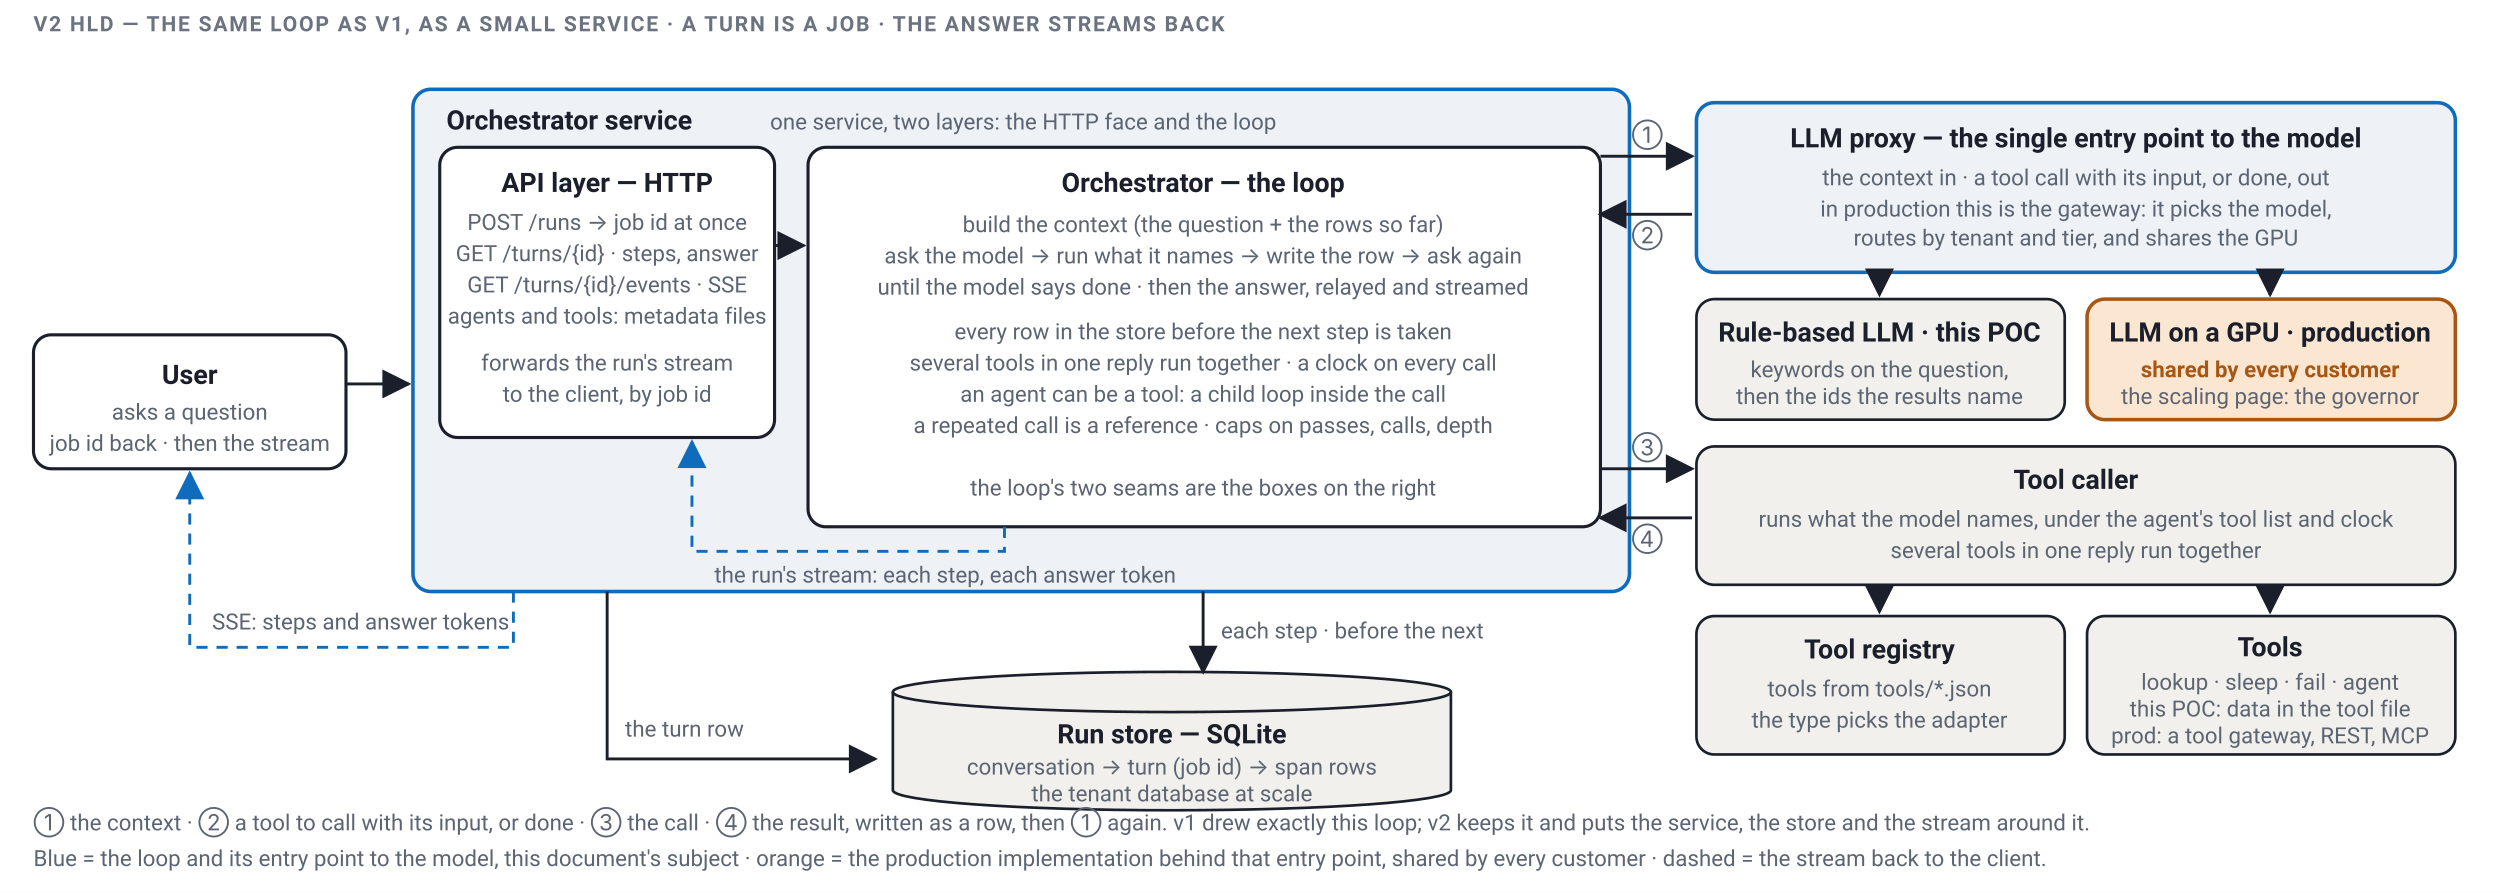
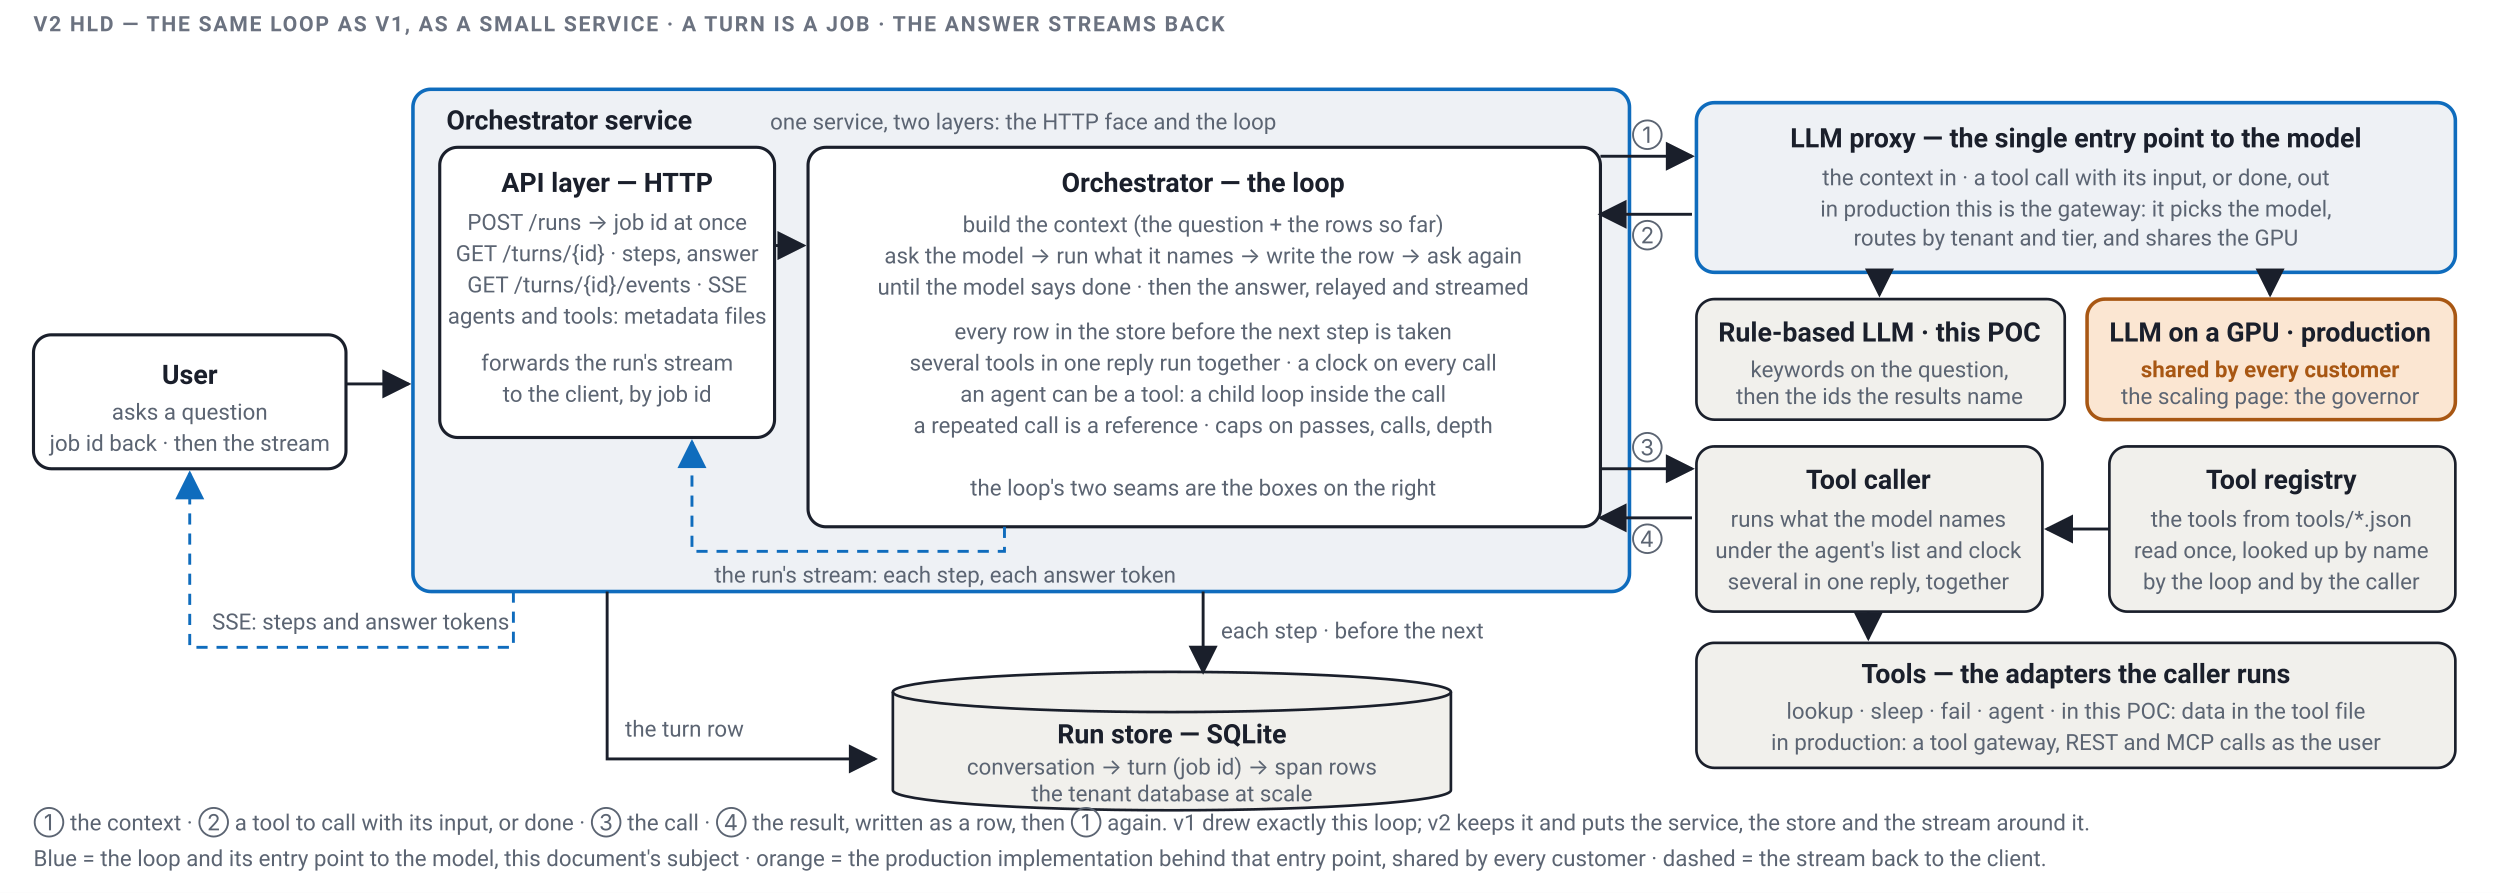
<svg xmlns="http://www.w3.org/2000/svg" viewBox="0 0 1120 400" style="width:100%;max-width:1120px;font-family:-apple-system,Segoe UI,Roboto,sans-serif;font-size:12px">
  <defs>
    <marker id="ah" markerWidth="10" markerHeight="10" refX="9" refY="5" orient="auto">
      <path d="M0,0 L10,5 L0,10 z" fill="#1a1f2b" />
    </marker>
    <marker id="ahb" markerWidth="10" markerHeight="10" refX="9" refY="5" orient="auto">
      <path d="M0,0 L10,5 L0,10 z" fill="#0f6cbd" />
    </marker>
  </defs>
  <style>.b{fill:#fff;stroke:#1a1f2b;stroke-width:1.4;rx:8}.s{fill:#f1f0ec;stroke:#1a1f2b;stroke-width:1.2;rx:8}.o{fill:#eef1f5;stroke:#0f6cbd;stroke-width:1.6;rx:8}.mt{fill:#fbe6d2;stroke:#a85713;stroke-width:1.6;rx:8}.h{fill:#1a1f2b;font-weight:600}.m{fill:#5b6472;font-size:10px}.y{fill:#6b7280;font-size:9.5px;font-weight:700;letter-spacing:.08em}.wm{fill:#a85713;font-size:10px;font-weight:700}.l{stroke:#1a1f2b;stroke-width:1.3;marker-end:url(#ah)}.p{fill:none;stroke:#1a1f2b;stroke-width:1.3;marker-end:url(#ah)}.d{stroke:#0f6cbd;stroke-width:1.3;stroke-dasharray:5 4;marker-end:url(#ahb);fill:none}</style>
  <rect width="1120" height="400" fill="#fff" />
  <text class="y" x="15" y="14">V2 HLD — THE SAME LOOP AS V1, AS A SMALL SERVICE · A TURN IS A JOB · THE ANSWER STREAMS BACK</text>
  <rect class="b" x="15" y="150" width="140" height="60" />
  <text class="h" x="85" y="172" text-anchor="middle">User</text>
  <text class="m" x="85" y="188" text-anchor="middle">asks a question</text>
  <text class="m" x="85" y="202" text-anchor="middle">job id back · then the stream</text>
  <line class="l" x1="155" y1="172" x2="183" y2="172" />
  <rect class="o" x="185" y="40" width="545" height="225" />
  <text class="h" x="200" y="58">Orchestrator service</text>
  <text class="m" x="345" y="58">one service, two layers: the HTTP face and the loop</text>
  <rect class="b" x="197" y="66" width="150" height="130" />
  <text class="h" x="272" y="86" text-anchor="middle">API layer — HTTP</text>
  <text class="m" x="272" y="103" text-anchor="middle">POST /runs → job id at once</text>
  <text class="m" x="272" y="117" text-anchor="middle">GET /turns/{id} · steps, answer</text>
  <text class="m" x="272" y="131" text-anchor="middle">GET /turns/{id}/events · SSE</text>
  <text class="m" x="272" y="145" text-anchor="middle">agents and tools: metadata files</text>
  <text class="m" x="272" y="166" text-anchor="middle">forwards the run's stream</text>
  <text class="m" x="272" y="180" text-anchor="middle">to the client, by job id</text>
  <line class="l" x1="347" y1="110" x2="360" y2="110" />
  <rect class="b" x="362" y="66" width="355" height="170" />
  <text class="h" x="539" y="86" text-anchor="middle">Orchestrator — the loop</text>
  <text class="m" x="539" y="104" text-anchor="middle">build the context (the question + the rows so far)</text>
  <text class="m" x="539" y="118" text-anchor="middle">ask the model → run what it names → write the row → ask again</text>
  <text class="m" x="539" y="132" text-anchor="middle">until the model says done · then the answer, relayed and streamed</text>
  <text class="m" x="539" y="152" text-anchor="middle">every row in the store before the next step is taken</text>
  <text class="m" x="539" y="166" text-anchor="middle">several tools in one reply run together · a clock on every call</text>
  <text class="m" x="539" y="180" text-anchor="middle">an agent can be a tool: a child loop inside the call</text>
  <text class="m" x="539" y="194" text-anchor="middle">a repeated call is a reference · caps on passes, calls, depth</text>
  <text class="m" x="539" y="222" text-anchor="middle">the loop's two seams are the boxes on the right</text>
  <rect class="o" x="760" y="46" width="340" height="76" />
  <text class="h" x="930" y="66" text-anchor="middle">LLM proxy — the single entry point to the model</text>
  <text class="m" x="930" y="83" text-anchor="middle">the context in · a tool call with its input, or done, out</text>
  <text class="m" x="930" y="97" text-anchor="middle">in production this is the gateway: it picks the model,</text>
  <text class="m" x="930" y="110" text-anchor="middle">routes by tenant and tier, and shares the GPU</text>
  <rect class="s" x="760" y="134" width="165" height="54" />
  <text class="h" x="842" y="153" text-anchor="middle">Rule-based LLM · this POC</text>
  <text class="m" x="842" y="169" text-anchor="middle">keywords on the question,</text>
  <text class="m" x="842" y="181" text-anchor="middle">then the ids the results name</text>
  <rect class="mt" x="935" y="134" width="165" height="54" />
  <text class="h" x="1017" y="153" text-anchor="middle">LLM on a GPU · production</text>
  <text class="wm" x="1017" y="169" text-anchor="middle">shared by every customer</text>
  <text class="m" x="1017" y="181" text-anchor="middle">the scaling page: the governor</text>
  <line class="l" x1="842" y1="122" x2="842" y2="132" />
  <line class="l" x1="1017" y1="122" x2="1017" y2="132" />
  <line class="l" x1="717" y1="70" x2="758" y2="70" />
  <text class="m" x="738" y="64" text-anchor="middle">①</text>
  <line class="l" x1="758" y1="96" x2="717" y2="96" />
  <text class="m" x="738" y="109" text-anchor="middle">②</text>
-   <rect class="s" x="760" y="200" width="340" height="62" />
-   <text class="h" x="930" y="219" text-anchor="middle">Tool caller</text>
-   <text class="m" x="930" y="236" text-anchor="middle">runs what the model names, under the agent's tool list and clock</text>
-   <text class="m" x="930" y="250" text-anchor="middle">several tools in one reply run together</text>
-   <rect class="s" x="760" y="276" width="165" height="62" />
-   <text class="h" x="842" y="295" text-anchor="middle">Tool registry</text>
-   <text class="m" x="842" y="312" text-anchor="middle">tools from tools/*.json</text>
-   <text class="m" x="842" y="326" text-anchor="middle">the type picks the adapter</text>
-   <rect class="s" x="935" y="276" width="165" height="62" />
-   <text class="h" x="1017" y="294" text-anchor="middle">Tools</text>
-   <text class="m" x="1017" y="309" text-anchor="middle">lookup · sleep · fail · agent</text>
-   <text class="m" x="1017" y="321" text-anchor="middle">this POC: data in the tool file</text>
-   <text class="m" x="1017" y="333" text-anchor="middle">prod: a tool gateway, REST, MCP</text>
-   <line class="l" x1="842" y1="262" x2="842" y2="274" />
-   <line class="l" x1="1017" y1="262" x2="1017" y2="274" />
+   <rect class="s" x="760" y="200" width="155" height="74" />
+   <text class="h" x="837" y="219" text-anchor="middle">Tool caller</text>
+   <text class="m" x="837" y="236" text-anchor="middle">runs what the model names</text>
+   <text class="m" x="837" y="250" text-anchor="middle">under the agent's list and clock</text>
+   <text class="m" x="837" y="264" text-anchor="middle">several in one reply, together</text>
+   <rect class="s" x="945" y="200" width="155" height="74" />
+   <text class="h" x="1022" y="219" text-anchor="middle">Tool registry</text>
+   <text class="m" x="1022" y="236" text-anchor="middle">the tools from tools/*.json</text>
+   <text class="m" x="1022" y="250" text-anchor="middle">read once, looked up by name</text>
+   <text class="m" x="1022" y="264" text-anchor="middle">by the loop and by the caller</text>
+   <line class="l" x1="945" y1="237" x2="917" y2="237" />
+   <rect class="s" x="760" y="288" width="340" height="56" />
+   <text class="h" x="930" y="306" text-anchor="middle">Tools — the adapters the caller runs</text>
+   <text class="m" x="930" y="322" text-anchor="middle">lookup · sleep · fail · agent · in this POC: data in the tool file</text>
+   <text class="m" x="930" y="336" text-anchor="middle">in production: a tool gateway, REST and MCP calls as the user</text>
+   <line class="l" x1="837" y1="274" x2="837" y2="286" />
  <line class="l" x1="717" y1="210" x2="758" y2="210" />
  <text class="m" x="738" y="204" text-anchor="middle">③</text>
  <line class="l" x1="758" y1="232" x2="717" y2="232" />
  <text class="m" x="738" y="245" text-anchor="middle">④</text>
  <path class="s" d="M400,310 a125,9 0 0 1 250,0 v44 a125,9 0 0 1 -250,0 z" />
  <path d="M400,310 a125,9 0 0 0 250,0" fill="none" stroke="#1a1f2b" stroke-width="1.2" />
  <text class="h" x="525" y="333" text-anchor="middle">Run store — SQLite</text>
  <text class="m" x="525" y="347" text-anchor="middle">conversation → turn (job id) → span rows</text>
  <text class="m" x="525" y="359" text-anchor="middle">the tenant database at scale</text>
  <line class="l" x1="539" y1="265" x2="539" y2="301" />
  <text class="m" x="547" y="286">each step · before the next</text>
  <path class="p" d="M272,265 L272,340 L392,340" />
  <text class="m" x="280" y="330">the turn row</text>
  <path class="d" d="M450,236 L450,247 L310,247 L310,198" />
  <text class="m" x="320" y="261">the run's stream: each step, each answer token</text>
  <path class="d" d="M230,265 L230,290 L85,290 L85,212" />
  <text class="m" x="95" y="282">SSE: steps and answer tokens</text>
  <text class="m" x="15" y="372">① the context · ② a tool to call with its input, or done · ③ the call · ④ the result, written as a row, then ① again. v1 drew exactly this loop; v2 keeps it and puts the service, the store and the stream around it.</text>
  <text class="m" x="15" y="388">Blue = the loop and its entry point to the model, this document's subject · orange = the production implementation behind that entry point, shared by every customer · dashed = the stream back to the client.</text>
</svg>
